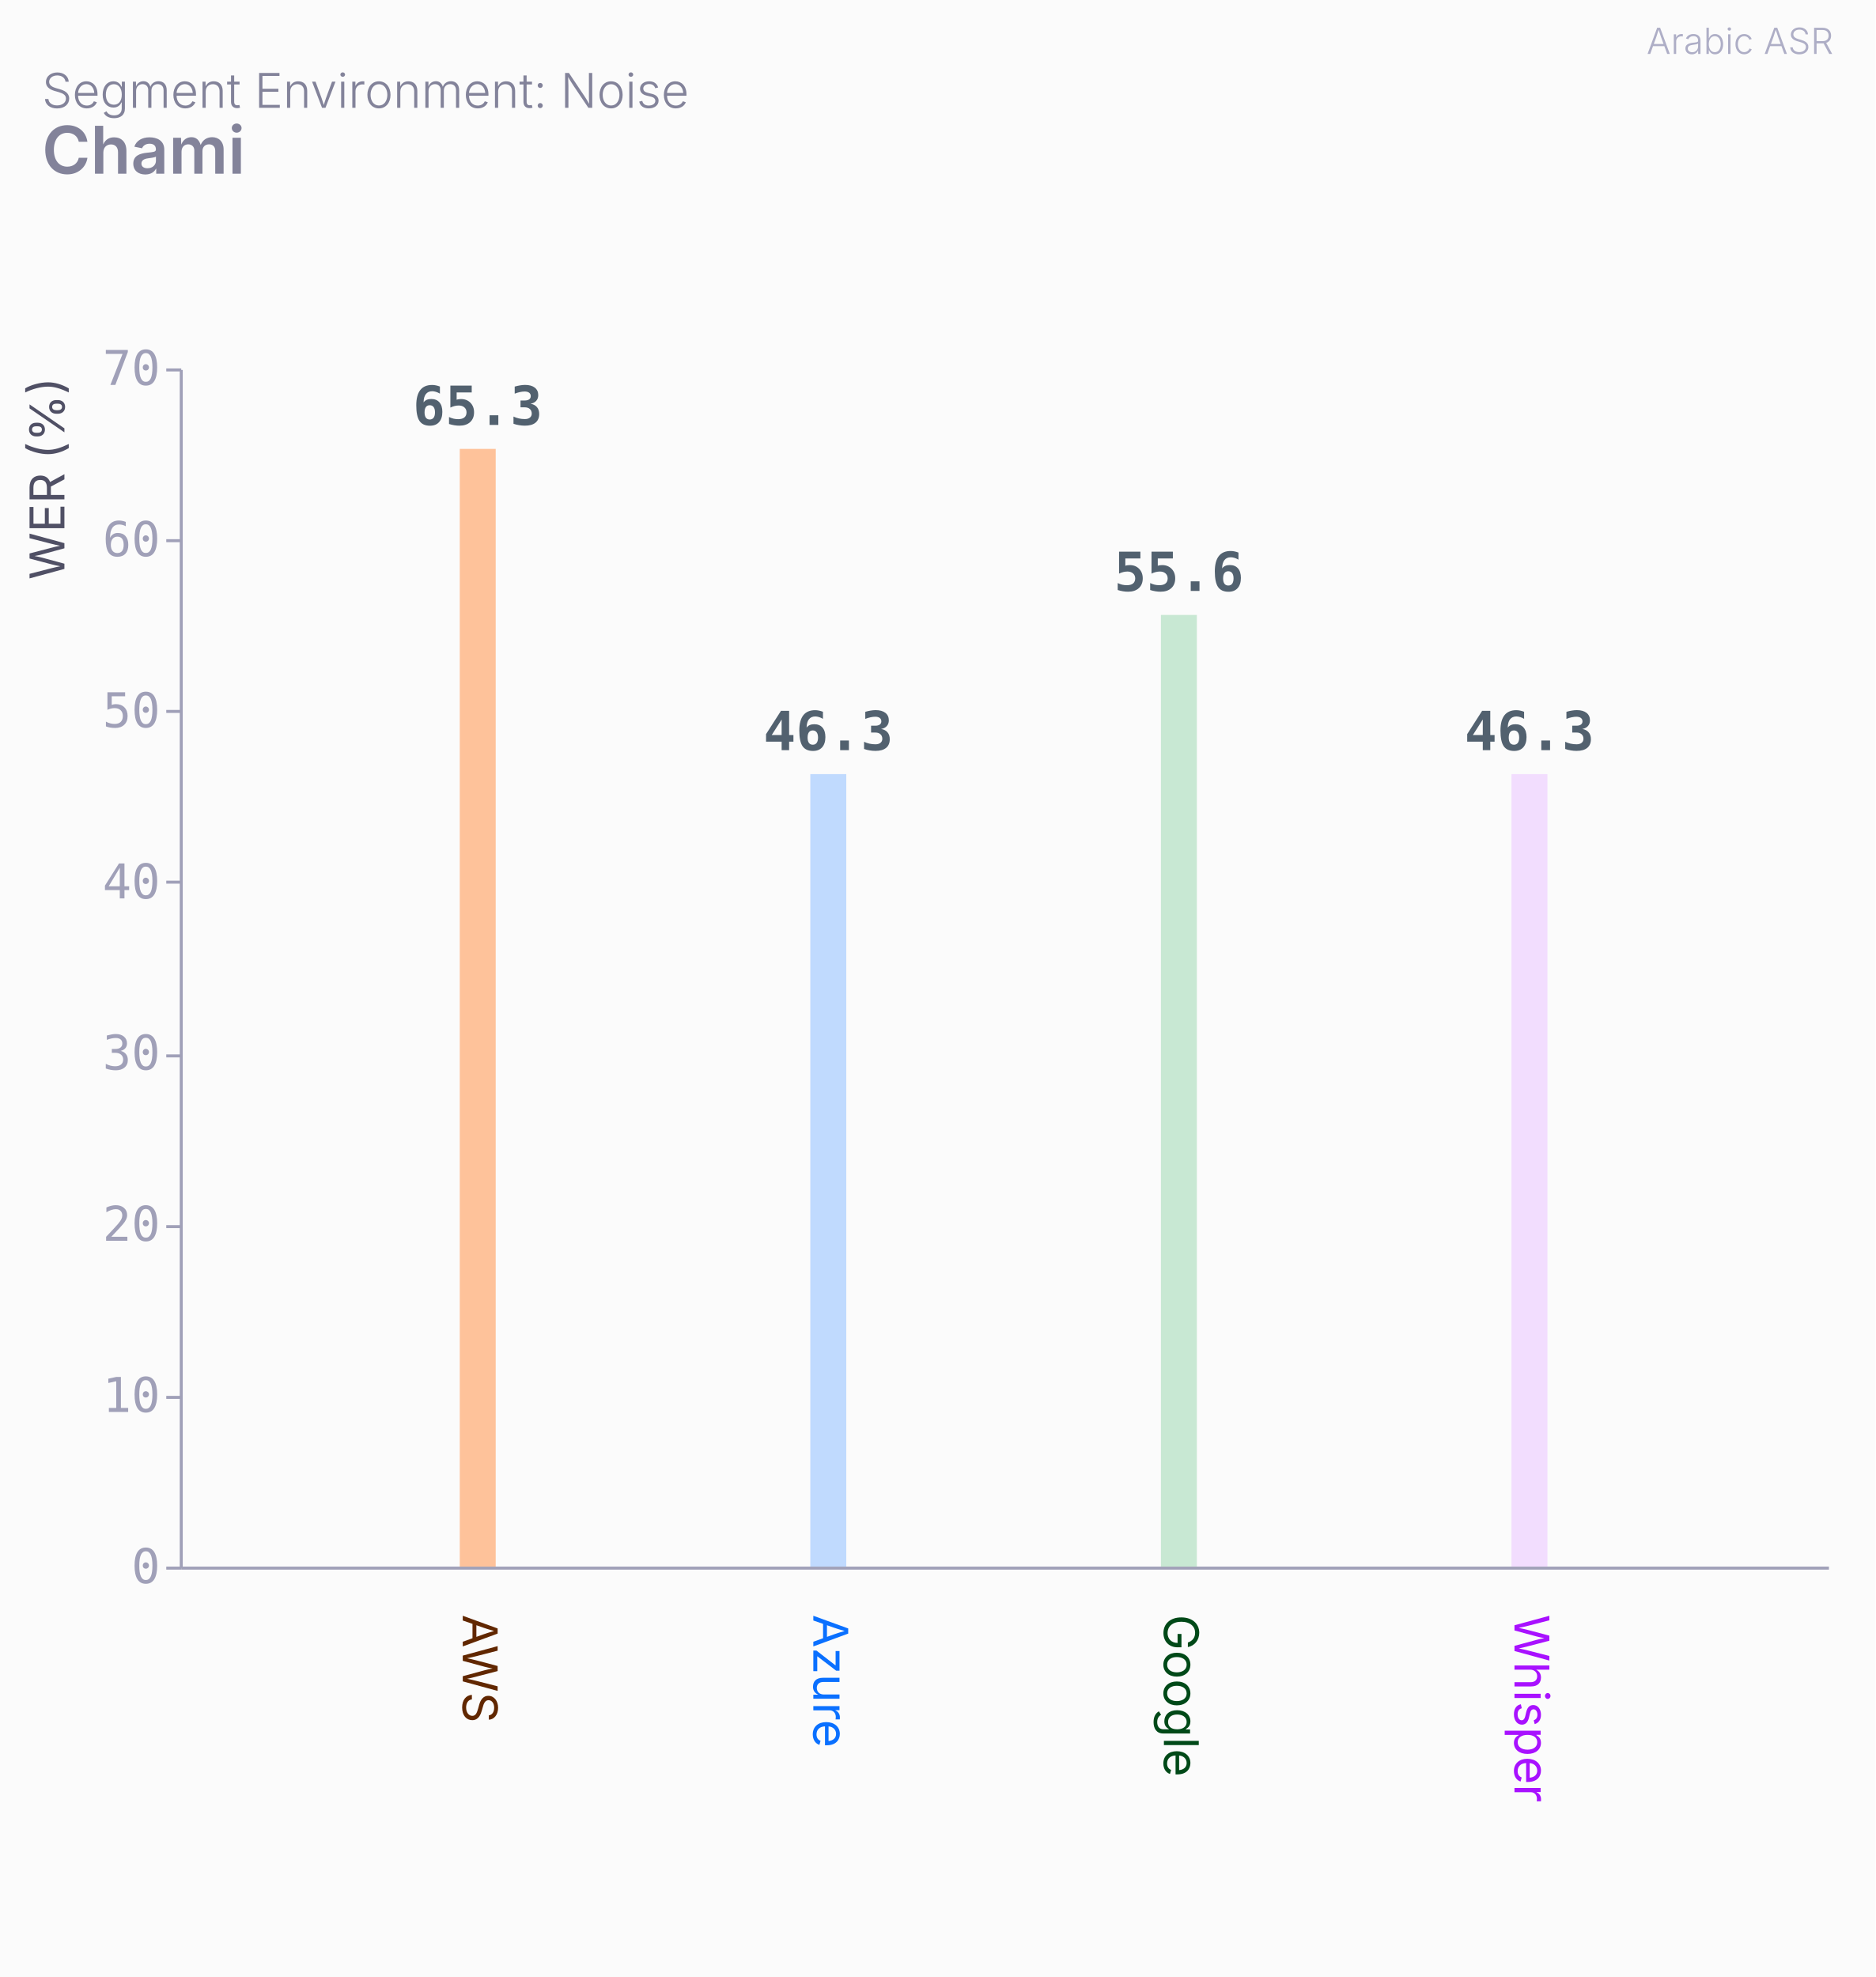
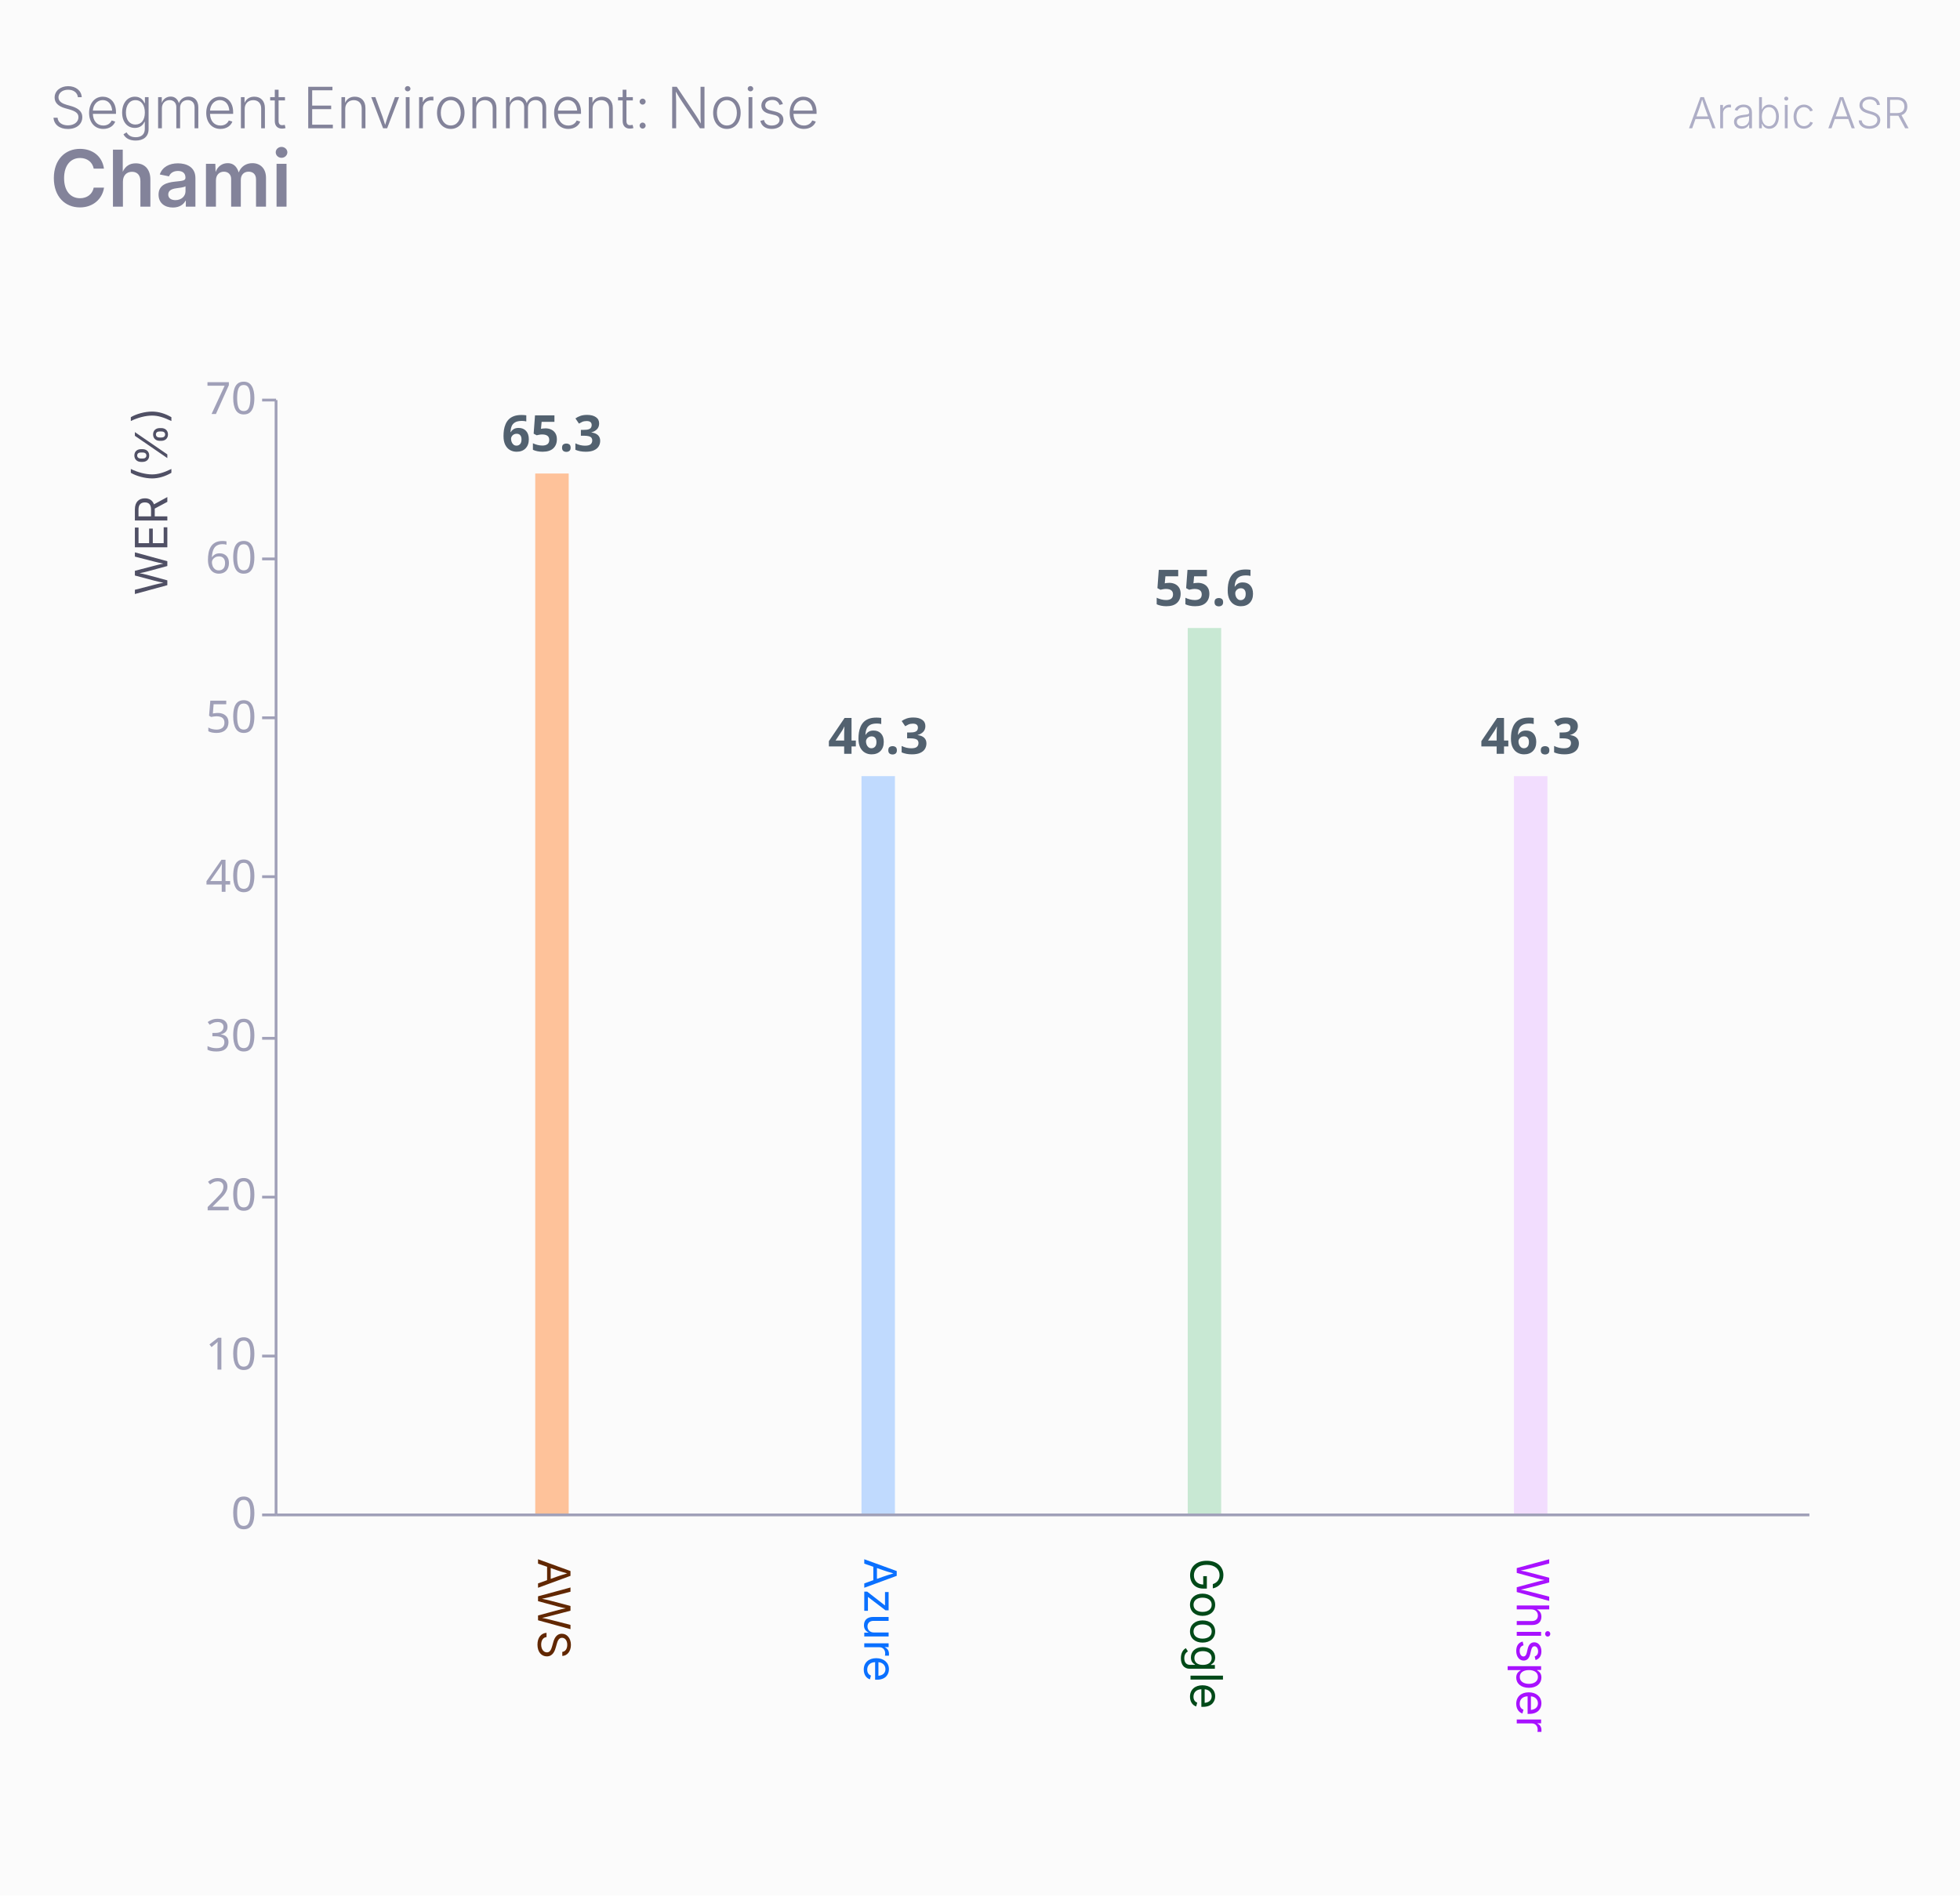
- <svg xmlns="http://www.w3.org/2000/svg" width="626" height="660">
-   <rect width="626" height="660" fill="#FBFBFB" />
-   <text x="612" y="18" text-anchor="end" font-family="Inter, system-ui, sans-serif" font-size="12" font-weight="300" fill="#aeaec6">Arabic ASR</text>
+ <svg xmlns="http://www.w3.org/2000/svg" width="550" height="532">
+   <rect width="550" height="532" fill="#FBFBFB" />
+   <text x="536" y="36" text-anchor="end" font-family="Inter, system-ui, sans-serif" font-size="12" font-weight="300" fill="#aeaec6">Arabic ASR</text>
  <text x="14" y="36" font-family="Inter, system-ui, sans-serif" font-size="16" font-weight="300" fill="#83839a">Segment Environment: Noise</text>
  <text x="14" y="58" font-family="Inter, system-ui, sans-serif" font-size="22" font-weight="600" fill="#83839a">Chami</text>
-   <svg y="72" version="1.1" class="marks" width="626" height="588" viewBox="0 0 626 588">
+   <svg y="72" version="1.1" class="marks" width="550" height="460" viewBox="0 0 626 588">
    <g fill="none" stroke-miterlimit="10" transform="translate(60,51)">
      <g class="mark-group role-frame root" role="graphics-object" aria-roledescription="group mark container">
        <g transform="translate(0,0)">
          <path class="background" aria-hidden="true" d="M0,0h550v400h-550Z" />
          <g>
            <g class="mark-group role-axis" aria-hidden="true">
              <g transform="translate(0.5,0.5)">
                <path class="background" aria-hidden="true" d="M0,0h0v0h0Z" pointer-events="none" />
                <g>
                  <g class="mark-rule role-axis-grid" pointer-events="none">
                    <line transform="translate(0,400)" x2="550" y2="0" stroke="rgba(255,255,255,0.07)" stroke-width="1" opacity="1" />
                    <line transform="translate(0,343)" x2="550" y2="0" stroke="rgba(255,255,255,0.07)" stroke-width="1" opacity="1" />
                    <line transform="translate(0,286)" x2="550" y2="0" stroke="rgba(255,255,255,0.07)" stroke-width="1" opacity="1" />
                    <line transform="translate(0,229)" x2="550" y2="0" stroke="rgba(255,255,255,0.07)" stroke-width="1" opacity="1" />
                    <line transform="translate(0,171)" x2="550" y2="0" stroke="rgba(255,255,255,0.07)" stroke-width="1" opacity="1" />
                    <line transform="translate(0,114)" x2="550" y2="0" stroke="rgba(255,255,255,0.07)" stroke-width="1" opacity="1" />
                    <line transform="translate(0,57)" x2="550" y2="0" stroke="rgba(255,255,255,0.07)" stroke-width="1" opacity="1" />
                    <line transform="translate(0,0)" x2="550" y2="0" stroke="rgba(255,255,255,0.07)" stroke-width="1" opacity="1" />
                  </g>
                </g>
                <path class="foreground" aria-hidden="true" d="" pointer-events="none" display="none" />
              </g>
            </g>
            <g class="mark-group role-axis" role="graphics-symbol" aria-roledescription="axis" aria-label="X-axis for a discrete scale with 4 values: AWS, Azure, Google, Whisper">
              <g transform="translate(0.5,400.5)">
                <path class="background" aria-hidden="true" d="M0,0h0v0h0Z" pointer-events="none" />
                <g>
                  <g class="mark-rule role-axis-domain" pointer-events="none">
                    <line transform="translate(0,0)" x2="550" y2="0" stroke="#a0a0b8" stroke-width="1" opacity="1" />
                  </g>
                </g>
                <path class="foreground" aria-hidden="true" d="" pointer-events="none" display="none" />
              </g>
            </g>
            <g class="mark-group role-axis" role="graphics-symbol" aria-roledescription="axis" aria-label="Y-axis titled 'WER (%)' for a linear scale with values from 0 to 70">
              <g transform="translate(0.5,0.5)">
                <path class="background" aria-hidden="true" d="M0,0h0v0h0Z" pointer-events="none" />
                <g>
                  <g class="mark-rule role-axis-tick" pointer-events="none">
                    <line transform="translate(0,400)" x2="-5" y2="0" stroke="#a0a0b8" stroke-width="1" opacity="1" />
                    <line transform="translate(0,343)" x2="-5" y2="0" stroke="#a0a0b8" stroke-width="1" opacity="1" />
                    <line transform="translate(0,286)" x2="-5" y2="0" stroke="#a0a0b8" stroke-width="1" opacity="1" />
                    <line transform="translate(0,229)" x2="-5" y2="0" stroke="#a0a0b8" stroke-width="1" opacity="1" />
                    <line transform="translate(0,171)" x2="-5" y2="0" stroke="#a0a0b8" stroke-width="1" opacity="1" />
                    <line transform="translate(0,114)" x2="-5" y2="0" stroke="#a0a0b8" stroke-width="1" opacity="1" />
                    <line transform="translate(0,57)" x2="-5" y2="0" stroke="#a0a0b8" stroke-width="1" opacity="1" />
                    <line transform="translate(0,0)" x2="-5" y2="0" stroke="#a0a0b8" stroke-width="1" opacity="1" />
                  </g>
                  <g class="mark-text role-axis-label" pointer-events="none">
-                     <text text-anchor="end" transform="translate(-7,405)" font-family="&quot;JetBrains Mono&quot;, monospace" font-size="16px" font-weight="400" fill="#a0a0b8" opacity="1">0</text>
-                     <text text-anchor="end" transform="translate(-7,347.8571)" font-family="&quot;JetBrains Mono&quot;, monospace" font-size="16px" font-weight="400" fill="#a0a0b8" opacity="1">10</text>
-                     <text text-anchor="end" transform="translate(-7,290.7143)" font-family="&quot;JetBrains Mono&quot;, monospace" font-size="16px" font-weight="400" fill="#a0a0b8" opacity="1">20</text>
-                     <text text-anchor="end" transform="translate(-7,233.5714)" font-family="&quot;JetBrains Mono&quot;, monospace" font-size="16px" font-weight="400" fill="#a0a0b8" opacity="1">30</text>
-                     <text text-anchor="end" transform="translate(-7,176.4286)" font-family="&quot;JetBrains Mono&quot;, monospace" font-size="16px" font-weight="400" fill="#a0a0b8" opacity="1">40</text>
-                     <text text-anchor="end" transform="translate(-7,119.2857)" font-family="&quot;JetBrains Mono&quot;, monospace" font-size="16px" font-weight="400" fill="#a0a0b8" opacity="1">50</text>
-                     <text text-anchor="end" transform="translate(-7,62.14286)" font-family="&quot;JetBrains Mono&quot;, monospace" font-size="16px" font-weight="400" fill="#a0a0b8" opacity="1">60</text>
-                     <text text-anchor="end" transform="translate(-7,5)" font-family="&quot;JetBrains Mono&quot;, monospace" font-size="16px" font-weight="400" fill="#a0a0b8" opacity="1">70</text>
+                     <text text-anchor="end" transform="translate(-7,405)" font-family="JetBrains Mono" font-size="16px" font-weight="400" fill="#a0a0b8" opacity="1">0</text>
+                     <text text-anchor="end" transform="translate(-7,347.8571)" font-family="JetBrains Mono" font-size="16px" font-weight="400" fill="#a0a0b8" opacity="1">10</text>
+                     <text text-anchor="end" transform="translate(-7,290.7143)" font-family="JetBrains Mono" font-size="16px" font-weight="400" fill="#a0a0b8" opacity="1">20</text>
+                     <text text-anchor="end" transform="translate(-7,233.5714)" font-family="JetBrains Mono" font-size="16px" font-weight="400" fill="#a0a0b8" opacity="1">30</text>
+                     <text text-anchor="end" transform="translate(-7,176.4286)" font-family="JetBrains Mono" font-size="16px" font-weight="400" fill="#a0a0b8" opacity="1">40</text>
+                     <text text-anchor="end" transform="translate(-7,119.2857)" font-family="JetBrains Mono" font-size="16px" font-weight="400" fill="#a0a0b8" opacity="1">50</text>
+                     <text text-anchor="end" transform="translate(-7,62.14286)" font-family="JetBrains Mono" font-size="16px" font-weight="400" fill="#a0a0b8" opacity="1">60</text>
+                     <text text-anchor="end" transform="translate(-7,5)" font-family="JetBrains Mono" font-size="16px" font-weight="400" fill="#a0a0b8" opacity="1">70</text>
                  </g>
                  <g class="mark-rule role-axis-domain" pointer-events="none">
                    <line transform="translate(0,400)" x2="0" y2="-400" stroke="#a0a0b8" stroke-width="1" opacity="1" />
                  </g>
                  <g class="mark-text role-axis-title" pointer-events="none">
                    <text text-anchor="start" transform="translate(-36,70) rotate(-90) translate(0,-3)" font-family="Inter, system-ui, sans-serif" font-size="16px" font-weight="400" fill="#505065" opacity="1">WER (%)</text>
                  </g>
                </g>
                <path class="foreground" aria-hidden="true" d="" pointer-events="none" display="none" />
              </g>
            </g>
            <g class="mark-rect role-mark layer_0_marks" role="graphics-object" aria-roledescription="rect mark container">
              <path aria-label="model: Google; wer: 55.6; barColor: rgba(189, 228, 202,0.82)" role="graphics-symbol" aria-roledescription="bar" d="M327.511,82.286h12v317.714h-12Z" fill="rgba(189, 228, 202,0.82)" stroke-width="0" />
              <path aria-label="model: AWS; wer: 65.3; barColor: rgba(255, 181, 133,0.82)" role="graphics-symbol" aria-roledescription="bar" d="M93.468,26.857h12v373.143h-12Z" fill="rgba(255, 181, 133,0.82)" stroke-width="0" />
              <path aria-label="model: Azure; wer: 46.3; barColor: rgba(179, 211, 255,0.82)" role="graphics-symbol" aria-roledescription="bar" d="M210.489,135.429h12v264.571h-12Z" fill="rgba(179, 211, 255,0.82)" stroke-width="0" />
              <path aria-label="model: Whisper; wer: 46.3; barColor: rgba(240, 215, 255,0.82)" role="graphics-symbol" aria-roledescription="bar" d="M444.532,135.429h12v264.571h-12Z" fill="rgba(240, 215, 255,0.82)" stroke-width="0" />
            </g>
            <g class="mark-text role-mark layer_1_marks" role="graphics-object" aria-roledescription="text mark container">
-               <text aria-label="model: Google; wer: 55.6" role="graphics-symbol" aria-roledescription="text mark" text-anchor="middle" transform="translate(333.5106,74.28571)" font-family="&quot;JetBrains Mono&quot;, monospace" font-size="18px" font-weight="600" fill="#52616F">55.6</text>
-               <text aria-label="model: AWS; wer: 65.3" role="graphics-symbol" aria-roledescription="text mark" text-anchor="middle" transform="translate(99.46809,18.85714)" font-family="&quot;JetBrains Mono&quot;, monospace" font-size="18px" font-weight="600" fill="#52616F">65.3</text>
-               <text aria-label="model: Azure; wer: 46.3" role="graphics-symbol" aria-roledescription="text mark" text-anchor="middle" transform="translate(216.4894,127.4286)" font-family="&quot;JetBrains Mono&quot;, monospace" font-size="18px" font-weight="600" fill="#52616F">46.3</text>
-               <text aria-label="model: Whisper; wer: 46.3" role="graphics-symbol" aria-roledescription="text mark" text-anchor="middle" transform="translate(450.5319,127.4286)" font-family="&quot;JetBrains Mono&quot;, monospace" font-size="18px" font-weight="600" fill="#52616F">46.3</text>
+               <text aria-label="model: Google; wer: 55.6" role="graphics-symbol" aria-roledescription="text mark" text-anchor="middle" transform="translate(333.5106,74.28571)" font-family="JetBrains Mono" font-size="18px" font-weight="600" fill="#52616F">55.6</text>
+               <text aria-label="model: AWS; wer: 65.3" role="graphics-symbol" aria-roledescription="text mark" text-anchor="middle" transform="translate(99.46809,18.85714)" font-family="JetBrains Mono" font-size="18px" font-weight="600" fill="#52616F">65.3</text>
+               <text aria-label="model: Azure; wer: 46.3" role="graphics-symbol" aria-roledescription="text mark" text-anchor="middle" transform="translate(216.4894,127.4286)" font-family="JetBrains Mono" font-size="18px" font-weight="600" fill="#52616F">46.3</text>
+               <text aria-label="model: Whisper; wer: 46.3" role="graphics-symbol" aria-roledescription="text mark" text-anchor="middle" transform="translate(450.5319,127.4286)" font-family="JetBrains Mono" font-size="18px" font-weight="600" fill="#52616F">46.3</text>
            </g>
            <g class="mark-text role-mark layer_2_marks" role="graphics-object" aria-roledescription="text mark container">
              <text aria-label="model: Google; labelColor: #004918" role="graphics-symbol" aria-roledescription="text mark" text-anchor="start" transform="translate(333.5106,400) rotate(90) translate(16,5)" font-family="Inter, system-ui, sans-serif" font-size="16px" font-weight="400" fill="#004918">Google</text>
              <text aria-label="model: AWS; labelColor: #612700" role="graphics-symbol" aria-roledescription="text mark" text-anchor="start" transform="translate(99.46809,400) rotate(90) translate(16,5)" font-family="Inter, system-ui, sans-serif" font-size="16px" font-weight="400" fill="#612700">AWS</text>
              <text aria-label="model: Azure; labelColor: #0a70ff" role="graphics-symbol" aria-roledescription="text mark" text-anchor="start" transform="translate(216.4894,400) rotate(90) translate(16,5)" font-family="Inter, system-ui, sans-serif" font-size="16px" font-weight="400" fill="#0a70ff">Azure</text>
              <text aria-label="model: Whisper; labelColor: #a811ff" role="graphics-symbol" aria-roledescription="text mark" text-anchor="start" transform="translate(450.5319,400) rotate(90) translate(16,5)" font-family="Inter, system-ui, sans-serif" font-size="16px" font-weight="400" fill="#a811ff">Whisper</text>
            </g>
          </g>
          <path class="foreground" aria-hidden="true" d="" display="none" />
        </g>
      </g>
    </g>
  </svg>
</svg>
